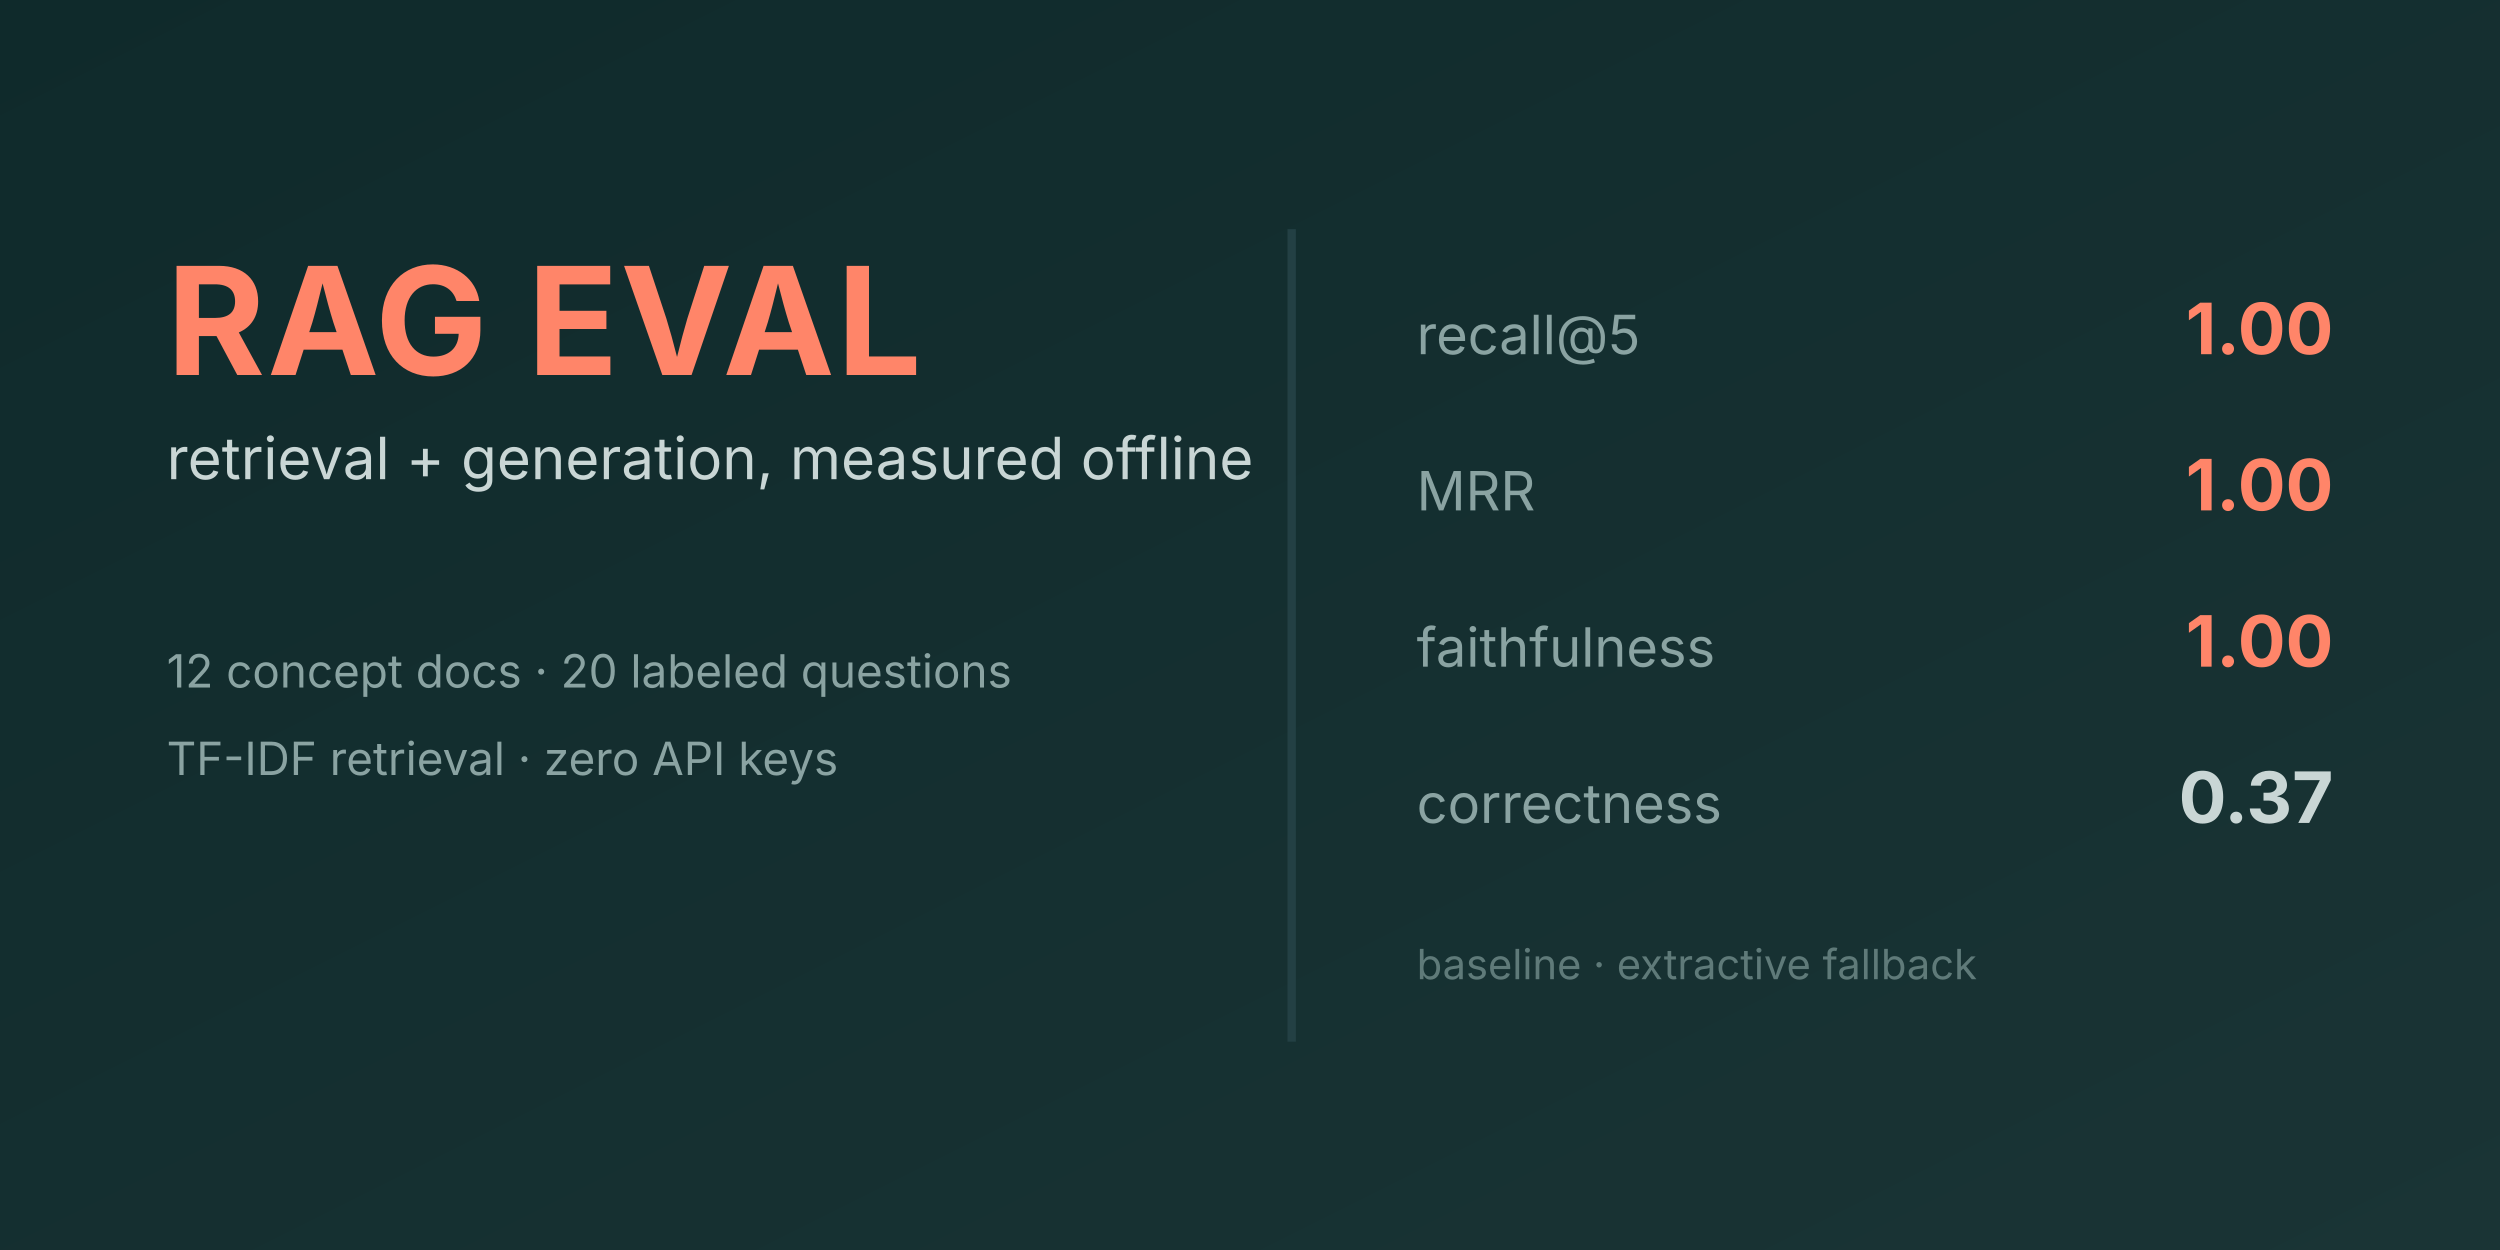
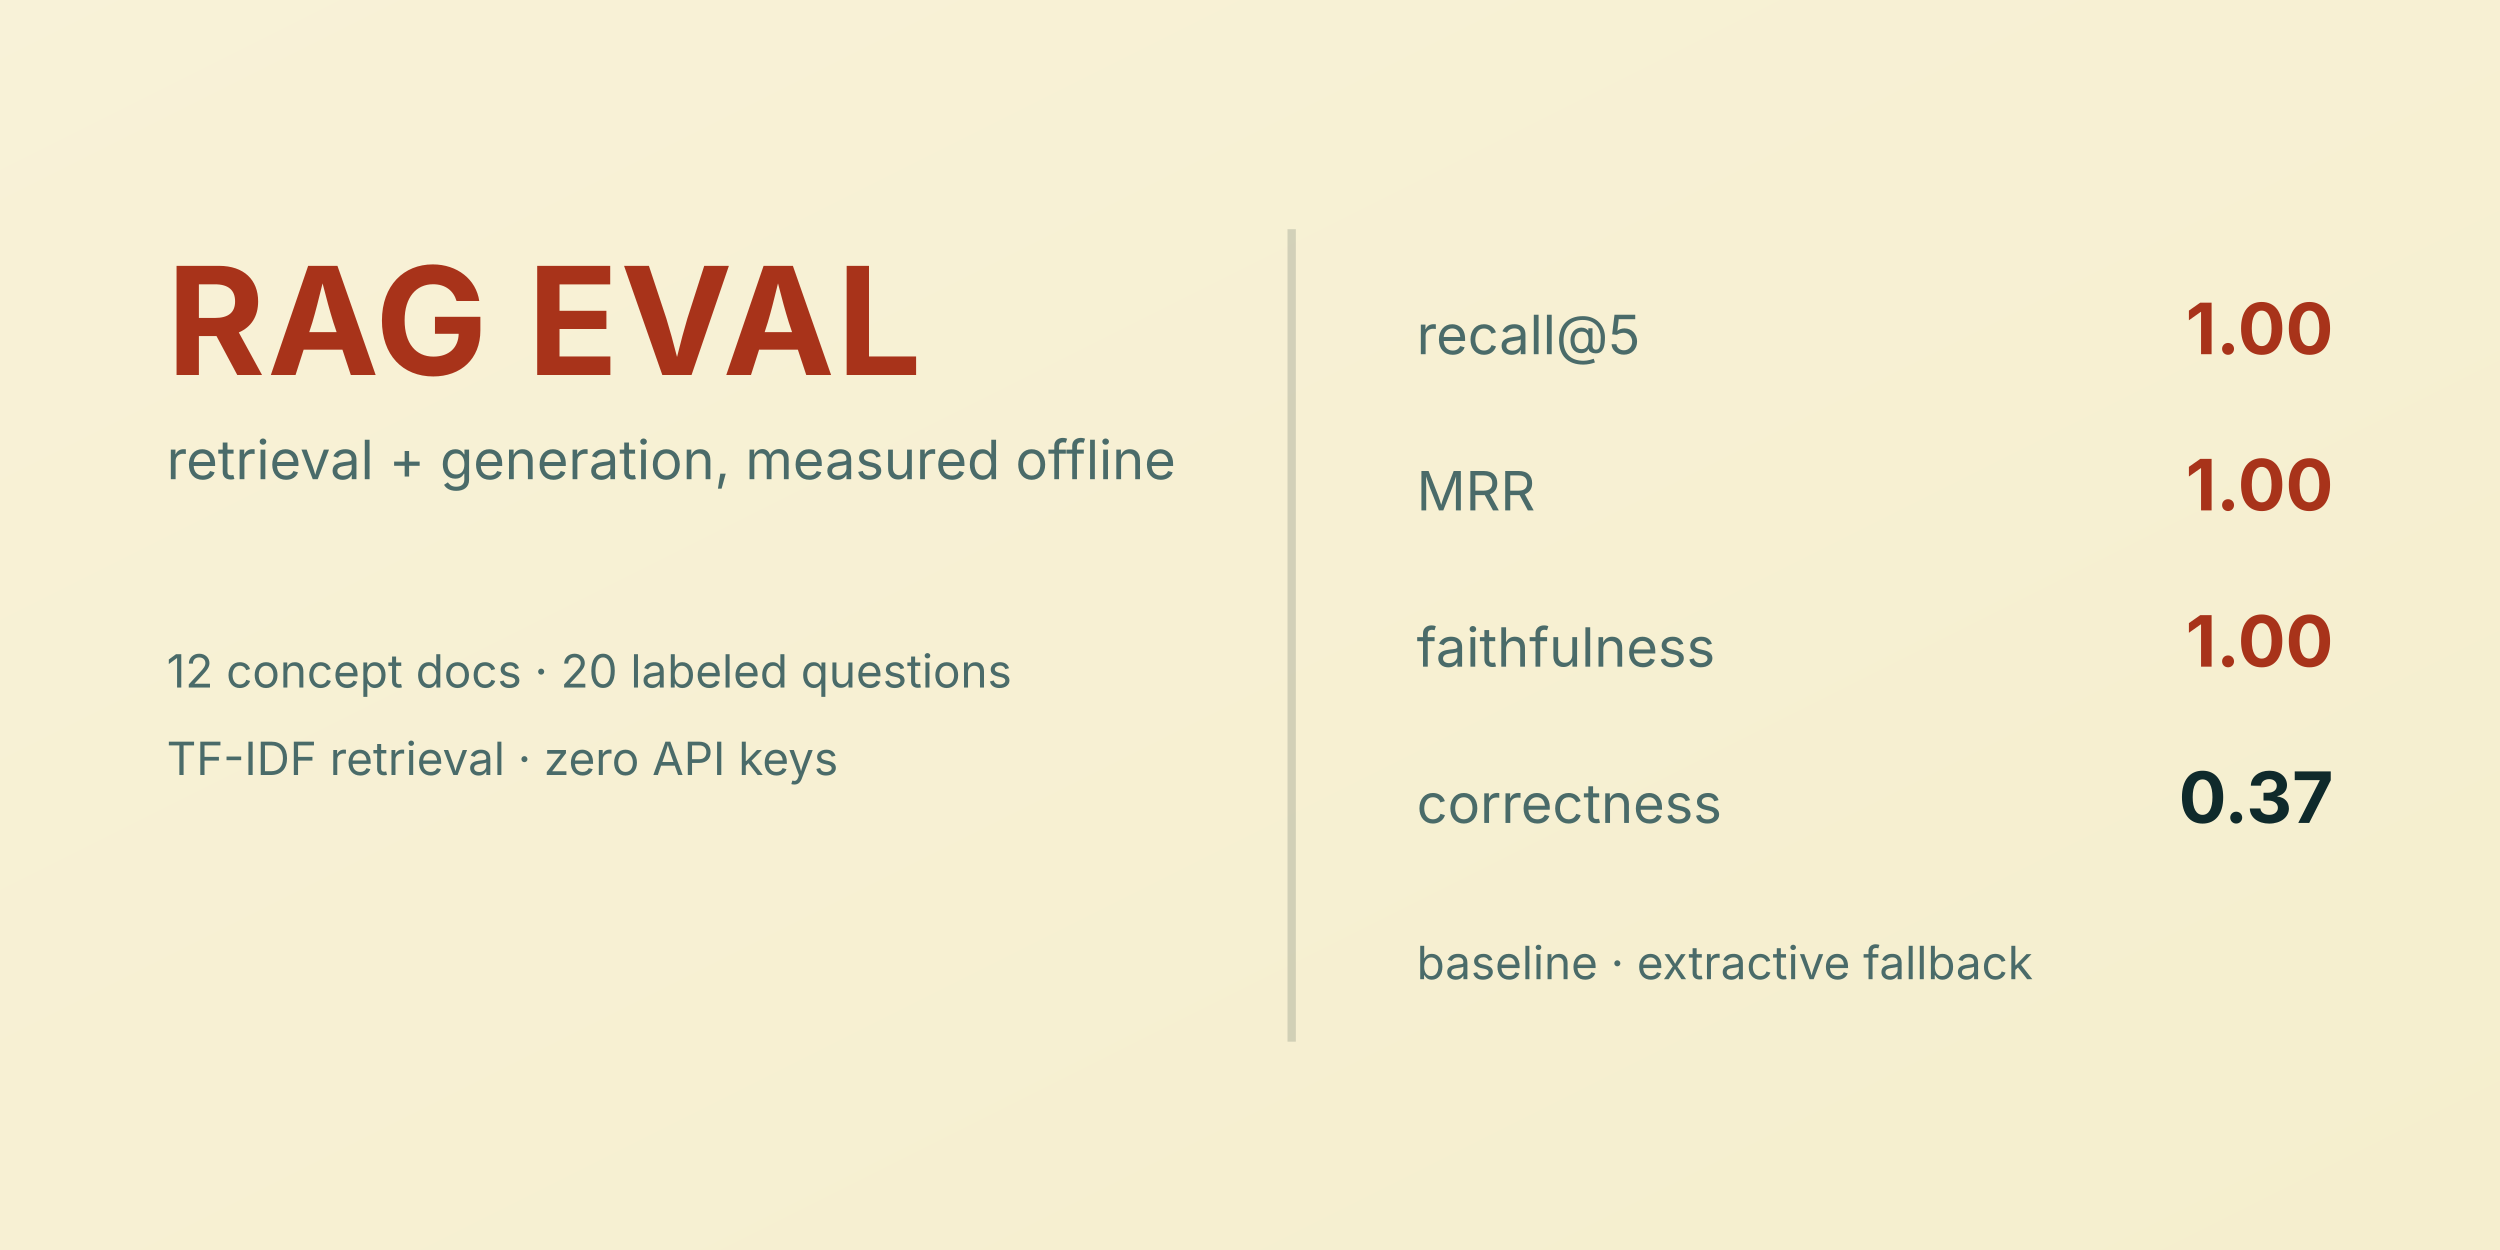
<svg xmlns="http://www.w3.org/2000/svg" viewBox="0 0 1200 600" role="img" aria-label="RAG evaluation harness — retrieval and generation metrics on 20 labeled questions">
  <defs>
    <linearGradient id="rag-bg" x1="0" y1="0" x2="1" y2="1">
-       <stop offset="0" stop-color="#0f2a2b" />
-       <stop offset="1" stop-color="#1a3435" />
+       <stop offset="0" stop-color="#f8f2d8" />
+       <stop offset="1" stop-color="#f2ebc6" />
    </linearGradient>
    <linearGradient id="rag-accent" x1="0" y1="0" x2="0" y2="1">
-       <stop offset="0" stop-color="#ff8569" />
-       <stop offset="1" stop-color="#ff6643" />
+       <stop offset="0" stop-color="#ffa68a" />
+       <stop offset="1" stop-color="#ff8569" />
    </linearGradient>
  </defs>
-   <rect width="1200" height="600" fill="url(#rag-bg)" />
-   <line x1="620" y1="110" x2="620" y2="500" stroke="#234044" stroke-width="4" />
+   <rect width="1200" height="600" fill="#f8f2d8" />
+   <rect width="1200" height="600" fill="url(#rag-bg)" opacity="0.55" />
+   <line x1="620" y1="110" x2="620" y2="500" stroke="#0f2a2b" stroke-opacity="0.16" stroke-width="4" />
  <g font-family="Inter, system-ui, sans-serif">
-     <text x="80" y="180" font-size="72" font-weight="700" letter-spacing="1" fill="#ff8569">RAG EVAL</text>
-     <text x="80" y="230" font-size="28" fill="#c9d6d5">retrieval + generation, measured offline</text>
-     <text x="80" y="330" font-size="22" fill="#8aa3a2">12 concept docs · 20 labeled questions</text>
-     <text x="80" y="372" font-size="22" fill="#8aa3a2">TF-IDF retrieval · zero API keys</text>
-     <text x="680" y="170" font-size="26" fill="#8aa3a2">recall@5</text>
-     <text x="1120" y="170" font-size="34" font-weight="700" fill="#ff8569" text-anchor="end">1.00</text>
-     <text x="680" y="245" font-size="26" fill="#8aa3a2">MRR</text>
-     <text x="1120" y="245" font-size="34" font-weight="700" fill="#ff8569" text-anchor="end">1.00</text>
-     <text x="680" y="320" font-size="26" fill="#8aa3a2">faithfulness</text>
-     <text x="1120" y="320" font-size="34" font-weight="700" fill="#ff8569" text-anchor="end">1.00</text>
-     <text x="680" y="395" font-size="26" fill="#8aa3a2">correctness</text>
-     <text x="1120" y="395" font-size="34" font-weight="700" fill="#c9d6d5" text-anchor="end">0.37</text>
-     <text x="680" y="470" font-size="20" fill="#5f7a79">baseline · extractive fallback</text>
+     <text x="80" y="180" font-size="72" font-weight="700" letter-spacing="1" fill="#a8331a">RAG EVAL</text>
+     <text x="80" y="230" font-size="26" fill="#4a6b69">retrieval + generation, measured offline</text>
+     <text x="80" y="330" font-size="22" fill="#4a6b69">12 concept docs · 20 labeled questions</text>
+     <text x="80" y="372" font-size="22" fill="#4a6b69">TF-IDF retrieval · zero API keys</text>
+     <text x="680" y="170" font-size="26" fill="#4a6b69">recall@5</text>
+     <text x="1120" y="170" font-size="34" font-weight="700" fill="#a8331a" text-anchor="end">1.00</text>
+     <text x="680" y="245" font-size="26" fill="#4a6b69">MRR</text>
+     <text x="1120" y="245" font-size="34" font-weight="700" fill="#a8331a" text-anchor="end">1.00</text>
+     <text x="680" y="320" font-size="26" fill="#4a6b69">faithfulness</text>
+     <text x="1120" y="320" font-size="34" font-weight="700" fill="#a8331a" text-anchor="end">1.00</text>
+     <text x="680" y="395" font-size="26" fill="#4a6b69">correctness</text>
+     <text x="1120" y="395" font-size="34" font-weight="700" fill="#0f2a2b" text-anchor="end">0.37</text>
+     <text x="680" y="470" font-size="22" fill="#4a6b69">baseline · extractive fallback</text>
  </g>
</svg>
